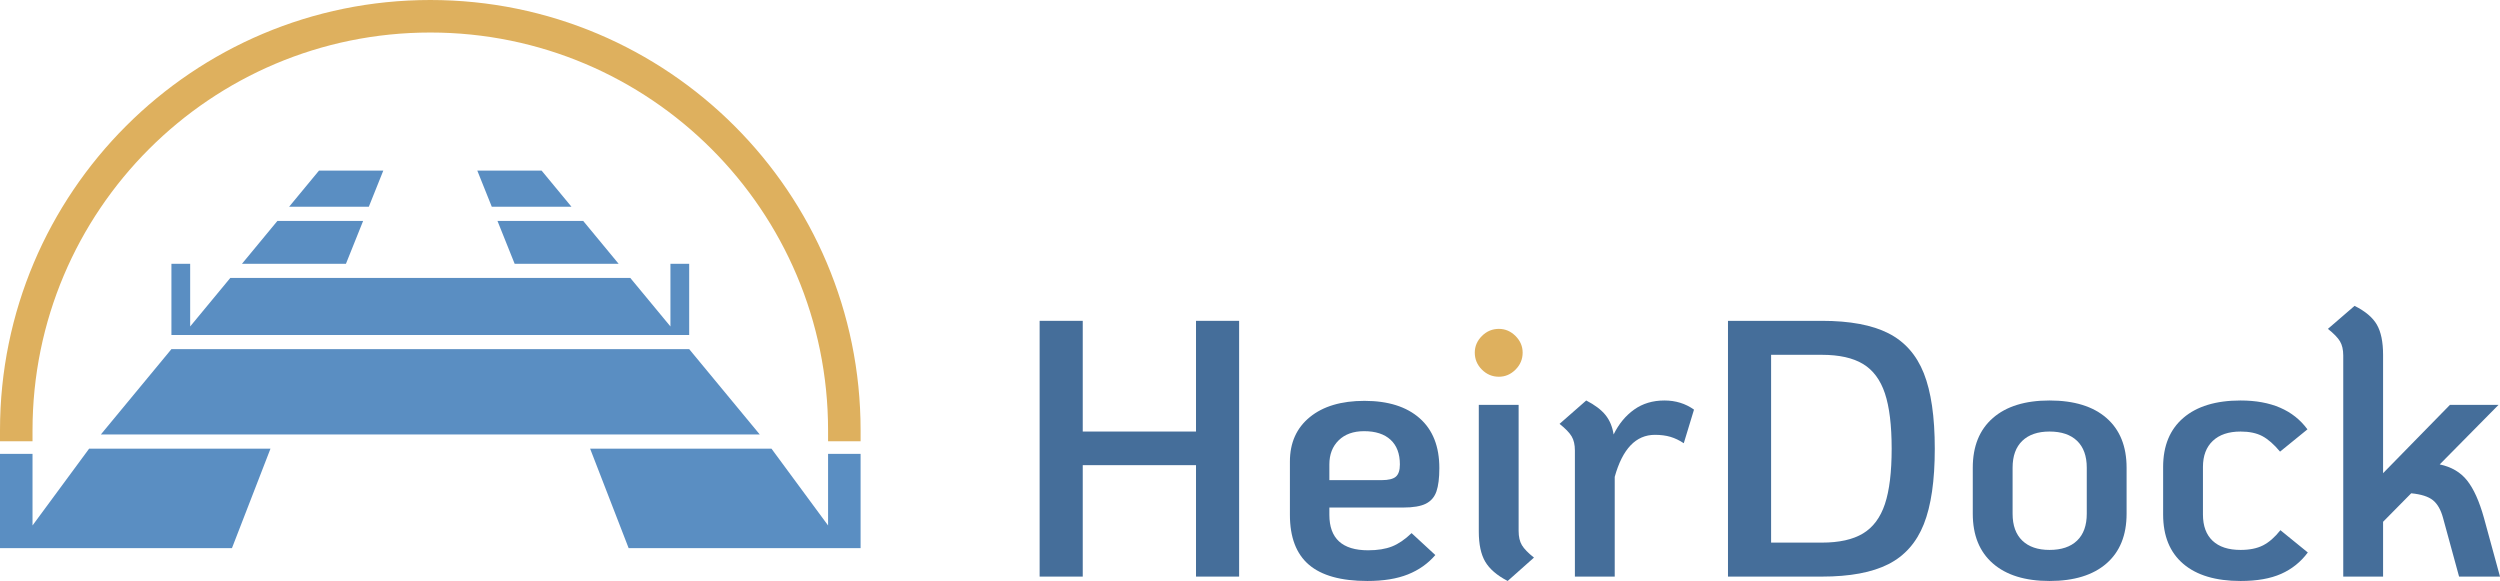
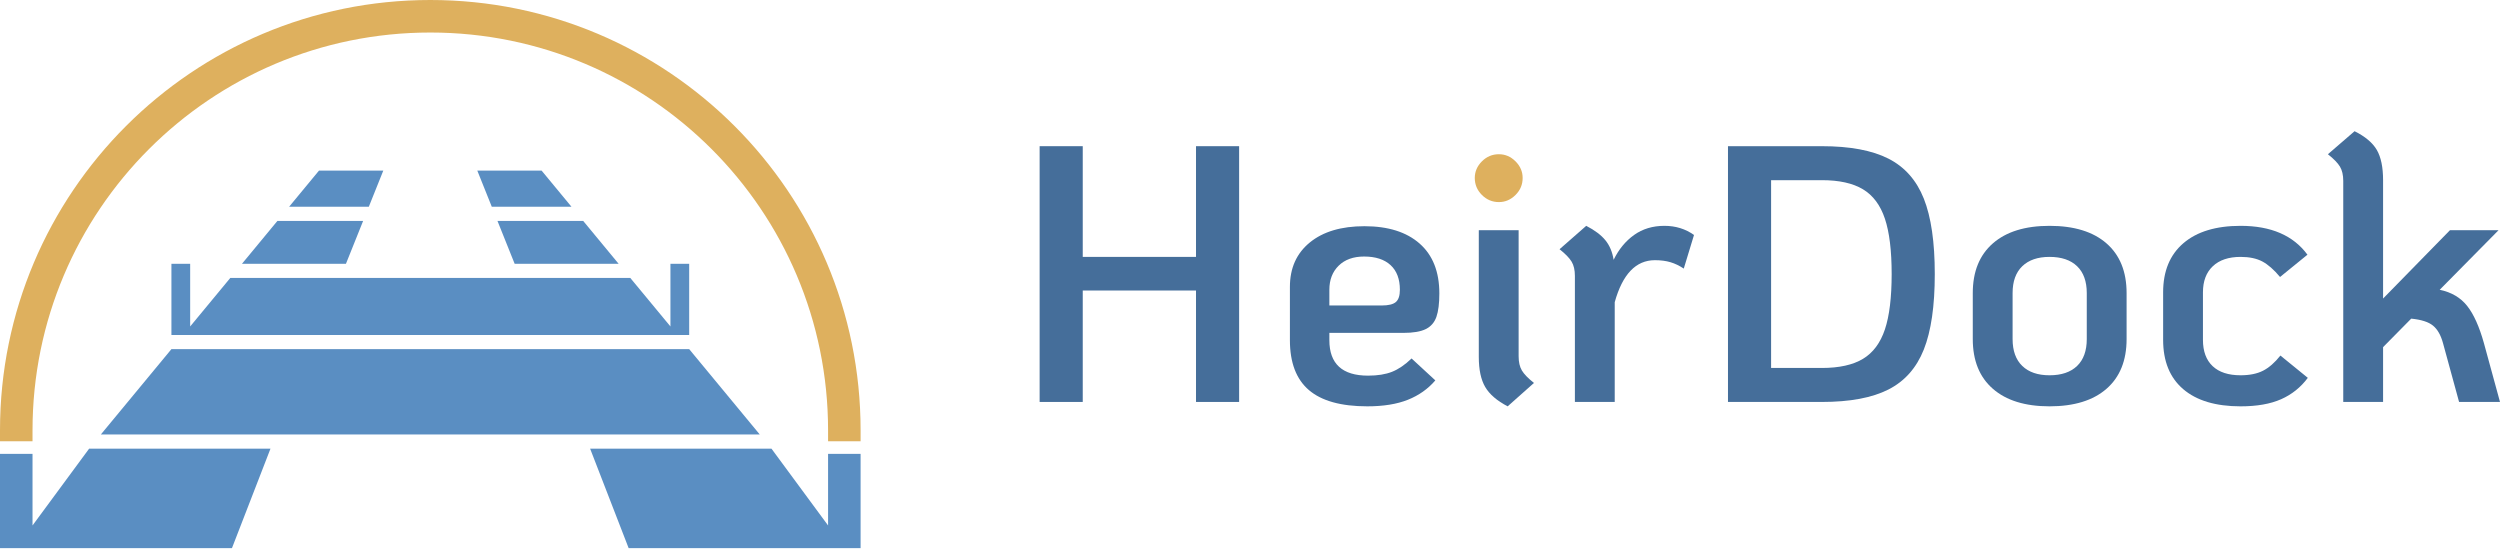
- <svg xmlns="http://www.w3.org/2000/svg" viewBox="0.000 0.000 748.250 173.889" role="img" aria-label="HeirDock">
+ <svg xmlns="http://www.w3.org/2000/svg" viewBox="0.000 0.000 748.250 164.055" role="img" aria-label="HeirDock">
  <g transform="scale(0.57957) translate(-377.786 -405.277)">
    <polygon fill="#5A8EC2" points="631.756,512.054 672.915,512.054 657.471,493.369 624.266,493.369 " />
    <polygon fill="#5A8EC2" points="643.567,541.515 697.266,541.515 678.953,519.359 634.685,519.359 " />
    <polygon fill="#5A8EC2" points="682.529,636.964 682.529,636.965 702.427,688.341 805.418,688.341 822.214,688.341 822.214,639.669 805.418,639.669 805.418,676.632 776.181,636.965 776.185,636.965 776.184,636.964 776.18,636.964 " />
    <polygon fill="#5A8EC2" points="770.146,629.658 429.858,629.658 453.634,600.903 466.301,585.587 733.704,585.587 746.37,600.903 " />
    <polygon fill="#5A8EC2" points="733.693,541.515 733.693,578.28 466.312,578.28 466.312,541.515 475.993,541.515 475.993,573.866 496.704,548.822 703.29,548.822 724.012,573.866 724.012,541.515 " />
    <polygon fill="#5A8EC2" points="565.314,519.359 521.046,519.359 502.733,541.515 556.433,541.515 " />
    <polygon fill="#5A8EC2" points="575.733,493.369 542.528,493.369 527.084,512.054 568.243,512.054 " />
    <polygon fill="#5A8EC2" points="423.819,636.964 423.815,636.964 423.814,636.965 423.818,636.965 394.582,676.632 394.582,639.669 377.786,639.669 377.786,688.341 394.582,688.341 497.572,688.341 517.47,636.965 517.471,636.964 " />
    <path fill="#DEB05E" d="M377.786,633.159V627.491A222.214,222.214 0 0 1 822.214,627.491V633.159H805.418V627.491A205.418,205.418 0 0 0 394.582,627.491V633.159Z" />
  </g>
-   <g transform="translate(-70.264 -617.337)">
+   <g transform="translate(-70.264 -669.609)">
    <path fill="#456E9A" d="M381.425,713.363h12.904v33.135h33.9v-33.135h12.904v76.548h-12.904v-33.353h-33.9v33.353h-12.904 V713.363z" />
    <path fill="#456E9A" d="M486.897,780.89c1.931-0.765,3.882-2.095,5.851-3.991l7.108,6.561 c-2.187,2.553-4.921,4.484-8.201,5.796c-3.28,1.312-7.327,1.968-12.138,1.968c-7.874,0-13.707-1.621-17.497-4.866 c-3.791-3.243-5.686-8.219-5.686-14.927v-15.965c0-5.613,1.985-10.042,5.96-13.287c3.973-3.243,9.422-4.866,16.349-4.866 c7.07,0,12.576,1.732,16.512,5.194c3.937,3.463,5.905,8.439,5.905,14.927c0,2.99-0.292,5.322-0.875,6.999 c-0.585,1.678-1.64,2.898-3.171,3.663c-1.531,0.766-3.791,1.148-6.78,1.148h-22.09v2.187c0,7.072,3.863,10.608,11.591,10.608 C482.577,782.038,484.965,781.655,486.897,780.89z M470.931,749.122c-1.859,1.823-2.788,4.229-2.788,7.218v4.702h15.638 c2.04,0,3.462-0.345,4.265-1.039c0.801-0.692,1.203-1.914,1.203-3.664c0-3.207-0.93-5.668-2.789-7.381 c-1.859-1.712-4.502-2.57-7.928-2.57C475.323,746.388,472.79,747.301,470.931,749.122z" />
    <path fill="#DEB05E" d="M513.798,727.962c-1.422-1.422-2.133-3.117-2.133-5.085c0-1.895,0.711-3.554,2.133-4.976 c1.421-1.421,3.117-2.132,5.085-2.132c1.895,0,3.554,0.711,4.976,2.132c1.422,1.422,2.132,3.081,2.132,4.976 c0,1.968-0.71,3.664-2.132,5.085c-1.422,1.421-3.081,2.132-4.976,2.132C516.915,730.094,515.219,729.383,513.798,727.962z" />
    <path fill="#456E9A" d="M514.782,785.428c-1.276-2.187-1.914-5.176-1.914-8.967v-37.946h11.92v37.728 c0,1.75,0.328,3.171,0.984,4.265c0.656,1.094,1.859,2.334,3.609,3.718l-7.874,6.999 C518.299,789.548,516.057,787.615,514.782,785.428z" />
    <path fill="#456E9A" d="M577.279,739.936l-3.062,10.061c-1.312-0.875-2.643-1.512-3.991-1.913 c-1.35-0.4-2.898-0.602-4.647-0.602c-5.687,0-9.697,4.193-12.029,12.576v29.854h-11.92v-37.728c0-1.75-0.328-3.171-0.984-4.265 c-0.656-1.094-1.859-2.332-3.609-3.718l7.983-6.999c2.551,1.312,4.465,2.753,5.741,4.32c1.275,1.568,2.095,3.518,2.46,5.851 c1.531-3.134,3.571-5.613,6.124-7.436c2.551-1.821,5.577-2.734,9.077-2.734C571.774,737.202,574.727,738.115,577.279,739.936z" />
    <path fill="#456E9A" d="M587.449,713.363h28.104c8.383,0,15.017,1.24,19.903,3.718c4.883,2.479,8.42,6.471,10.607,11.975 c2.188,5.505,3.281,13.032,3.281,22.582c0,9.552-1.093,17.078-3.281,22.582c-2.187,5.505-5.724,9.497-10.607,11.975 c-4.885,2.479-11.52,3.718-19.903,3.718h-28.104V713.363z M615.553,779.741c5.175,0,9.276-0.91,12.302-2.734 c3.024-1.822,5.211-4.757,6.561-8.803c1.348-4.046,2.023-9.568,2.023-16.567s-0.675-12.521-2.023-16.567 c-1.35-4.046-3.537-6.98-6.561-8.803c-3.026-1.821-7.127-2.734-12.302-2.734h-15.201v56.208H615.553z" />
    <path fill="#456E9A" d="M666.73,785.975c-4.011-3.5-6.014-8.457-6.014-14.872v-13.779c0-6.414,2.004-11.373,6.014-14.872 c4.009-3.5,9.659-5.249,16.95-5.249c7.363,0,13.049,1.75,17.059,5.249c4.009,3.499,6.014,8.458,6.014,14.872v13.779 c0,6.416-2.006,11.373-6.014,14.872c-4.01,3.499-9.697,5.249-17.059,5.249C676.389,791.224,670.739,789.474,666.73,785.975z M691.936,779.14c1.931-1.859,2.898-4.538,2.898-8.038v-13.779c0-3.499-0.967-6.178-2.898-8.038 c-1.932-1.859-4.685-2.788-8.256-2.788c-3.499,0-6.216,0.93-8.147,2.788c-1.932,1.859-2.898,4.538-2.898,8.038v13.779 c0,3.499,0.966,6.178,2.898,8.038c1.931,1.859,4.648,2.789,8.147,2.789C687.251,781.929,690.004,780.999,691.936,779.14z" />
    <path fill="#456E9A" d="M723.703,786.084c-4.011-3.426-6.014-8.347-6.014-14.763v-14.216 c0-6.342,2.023-11.244,6.069-14.708c4.046-3.462,9.75-5.194,17.114-5.194c9.112,0,15.783,2.881,20.012,8.639l-8.202,6.671 c-1.823-2.187-3.591-3.735-5.304-4.647c-1.714-0.911-3.882-1.367-6.507-1.367c-3.573,0-6.343,0.93-8.311,2.788 c-1.968,1.859-2.953,4.467-2.953,7.819v14.216c0,3.428,0.966,6.052,2.898,7.874c1.931,1.823,4.72,2.734,8.366,2.734 c2.696,0,4.938-0.455,6.725-1.367c1.786-0.911,3.516-2.423,5.194-4.538l8.201,6.671c-2.115,2.844-4.776,4.976-7.983,6.398 c-3.209,1.421-7.255,2.132-12.138,2.132C733.436,791.224,727.712,789.512,723.703,786.084z" />
    <path fill="#456E9A" d="M818.514,789.911h-12.248l-4.812-17.606c-0.656-2.406-1.659-4.156-3.007-5.249 c-1.35-1.094-3.518-1.786-6.507-2.078l-8.421,8.53v16.403h-11.92v-66.16c0-1.75-0.328-3.171-0.984-4.265 c-0.656-1.093-1.859-2.332-3.609-3.718l7.983-6.889c3.207,1.604,5.43,3.482,6.671,5.632c1.239,2.151,1.859,5.158,1.859,9.021 v35.431l20.012-20.449h14.544l-17.606,17.825c3.499,0.73,6.233,2.334,8.201,4.811c1.968,2.479,3.644,6.198,5.03,11.155 L818.514,789.911z" />
  </g>
</svg>
